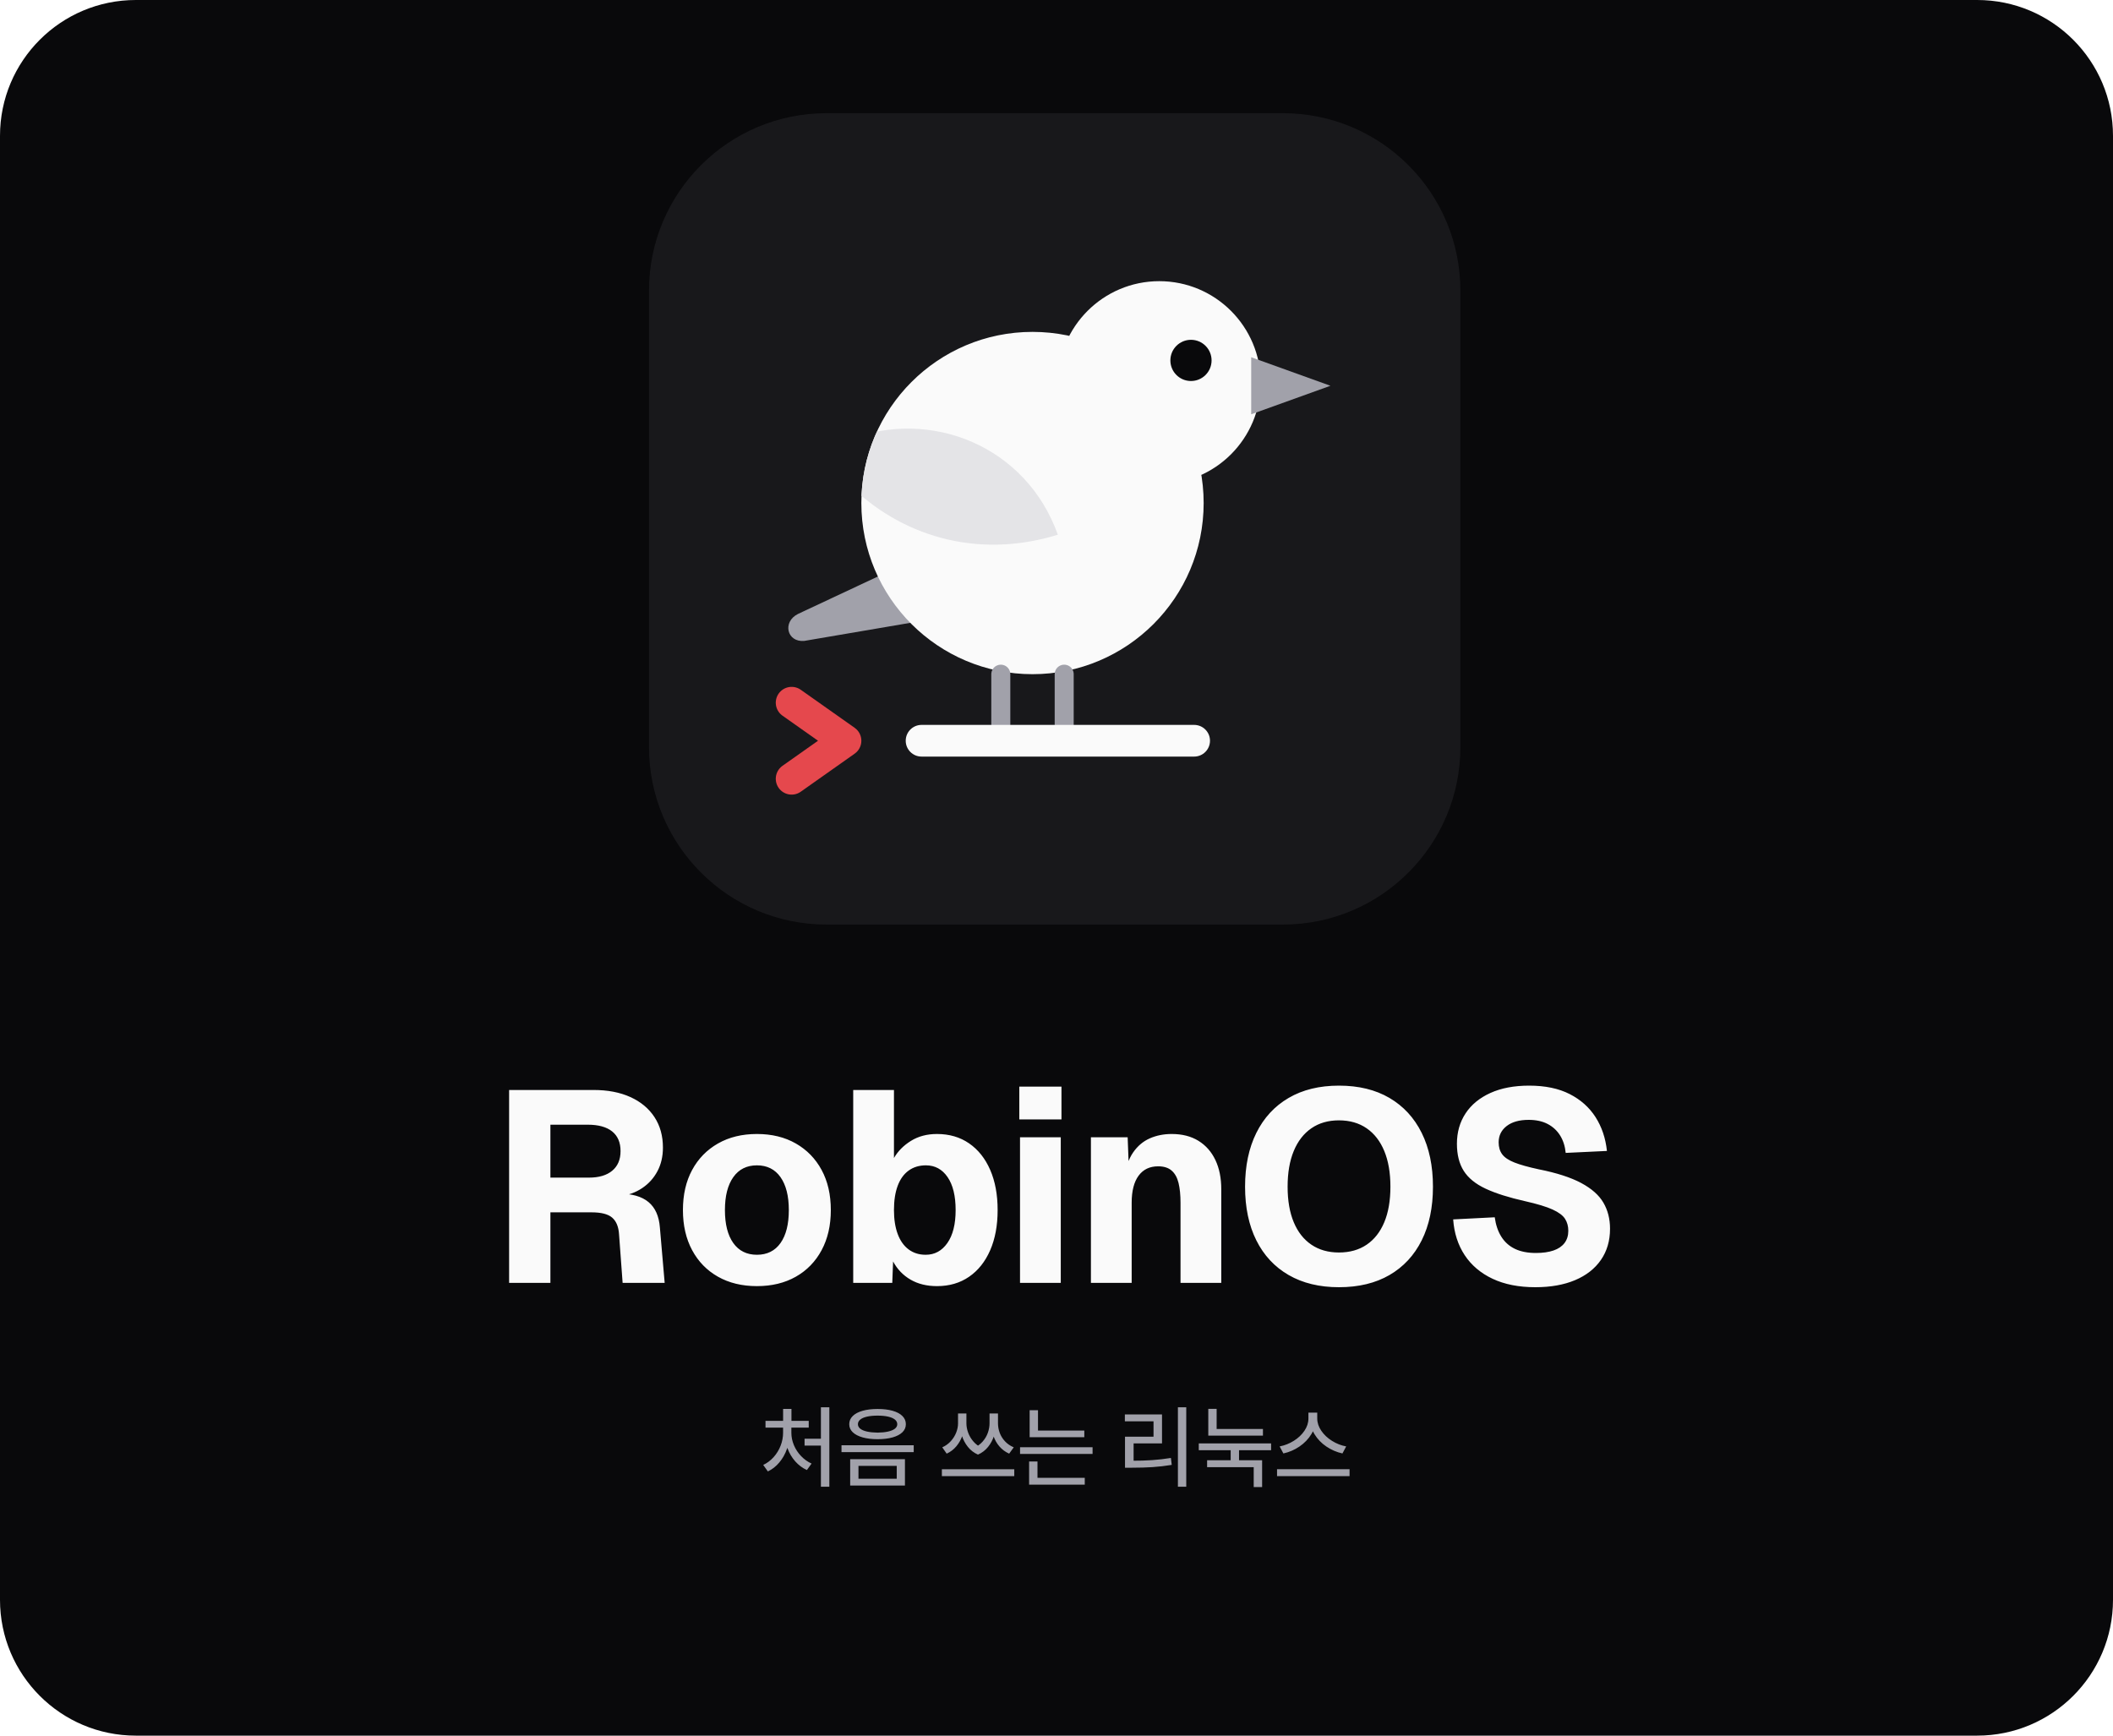
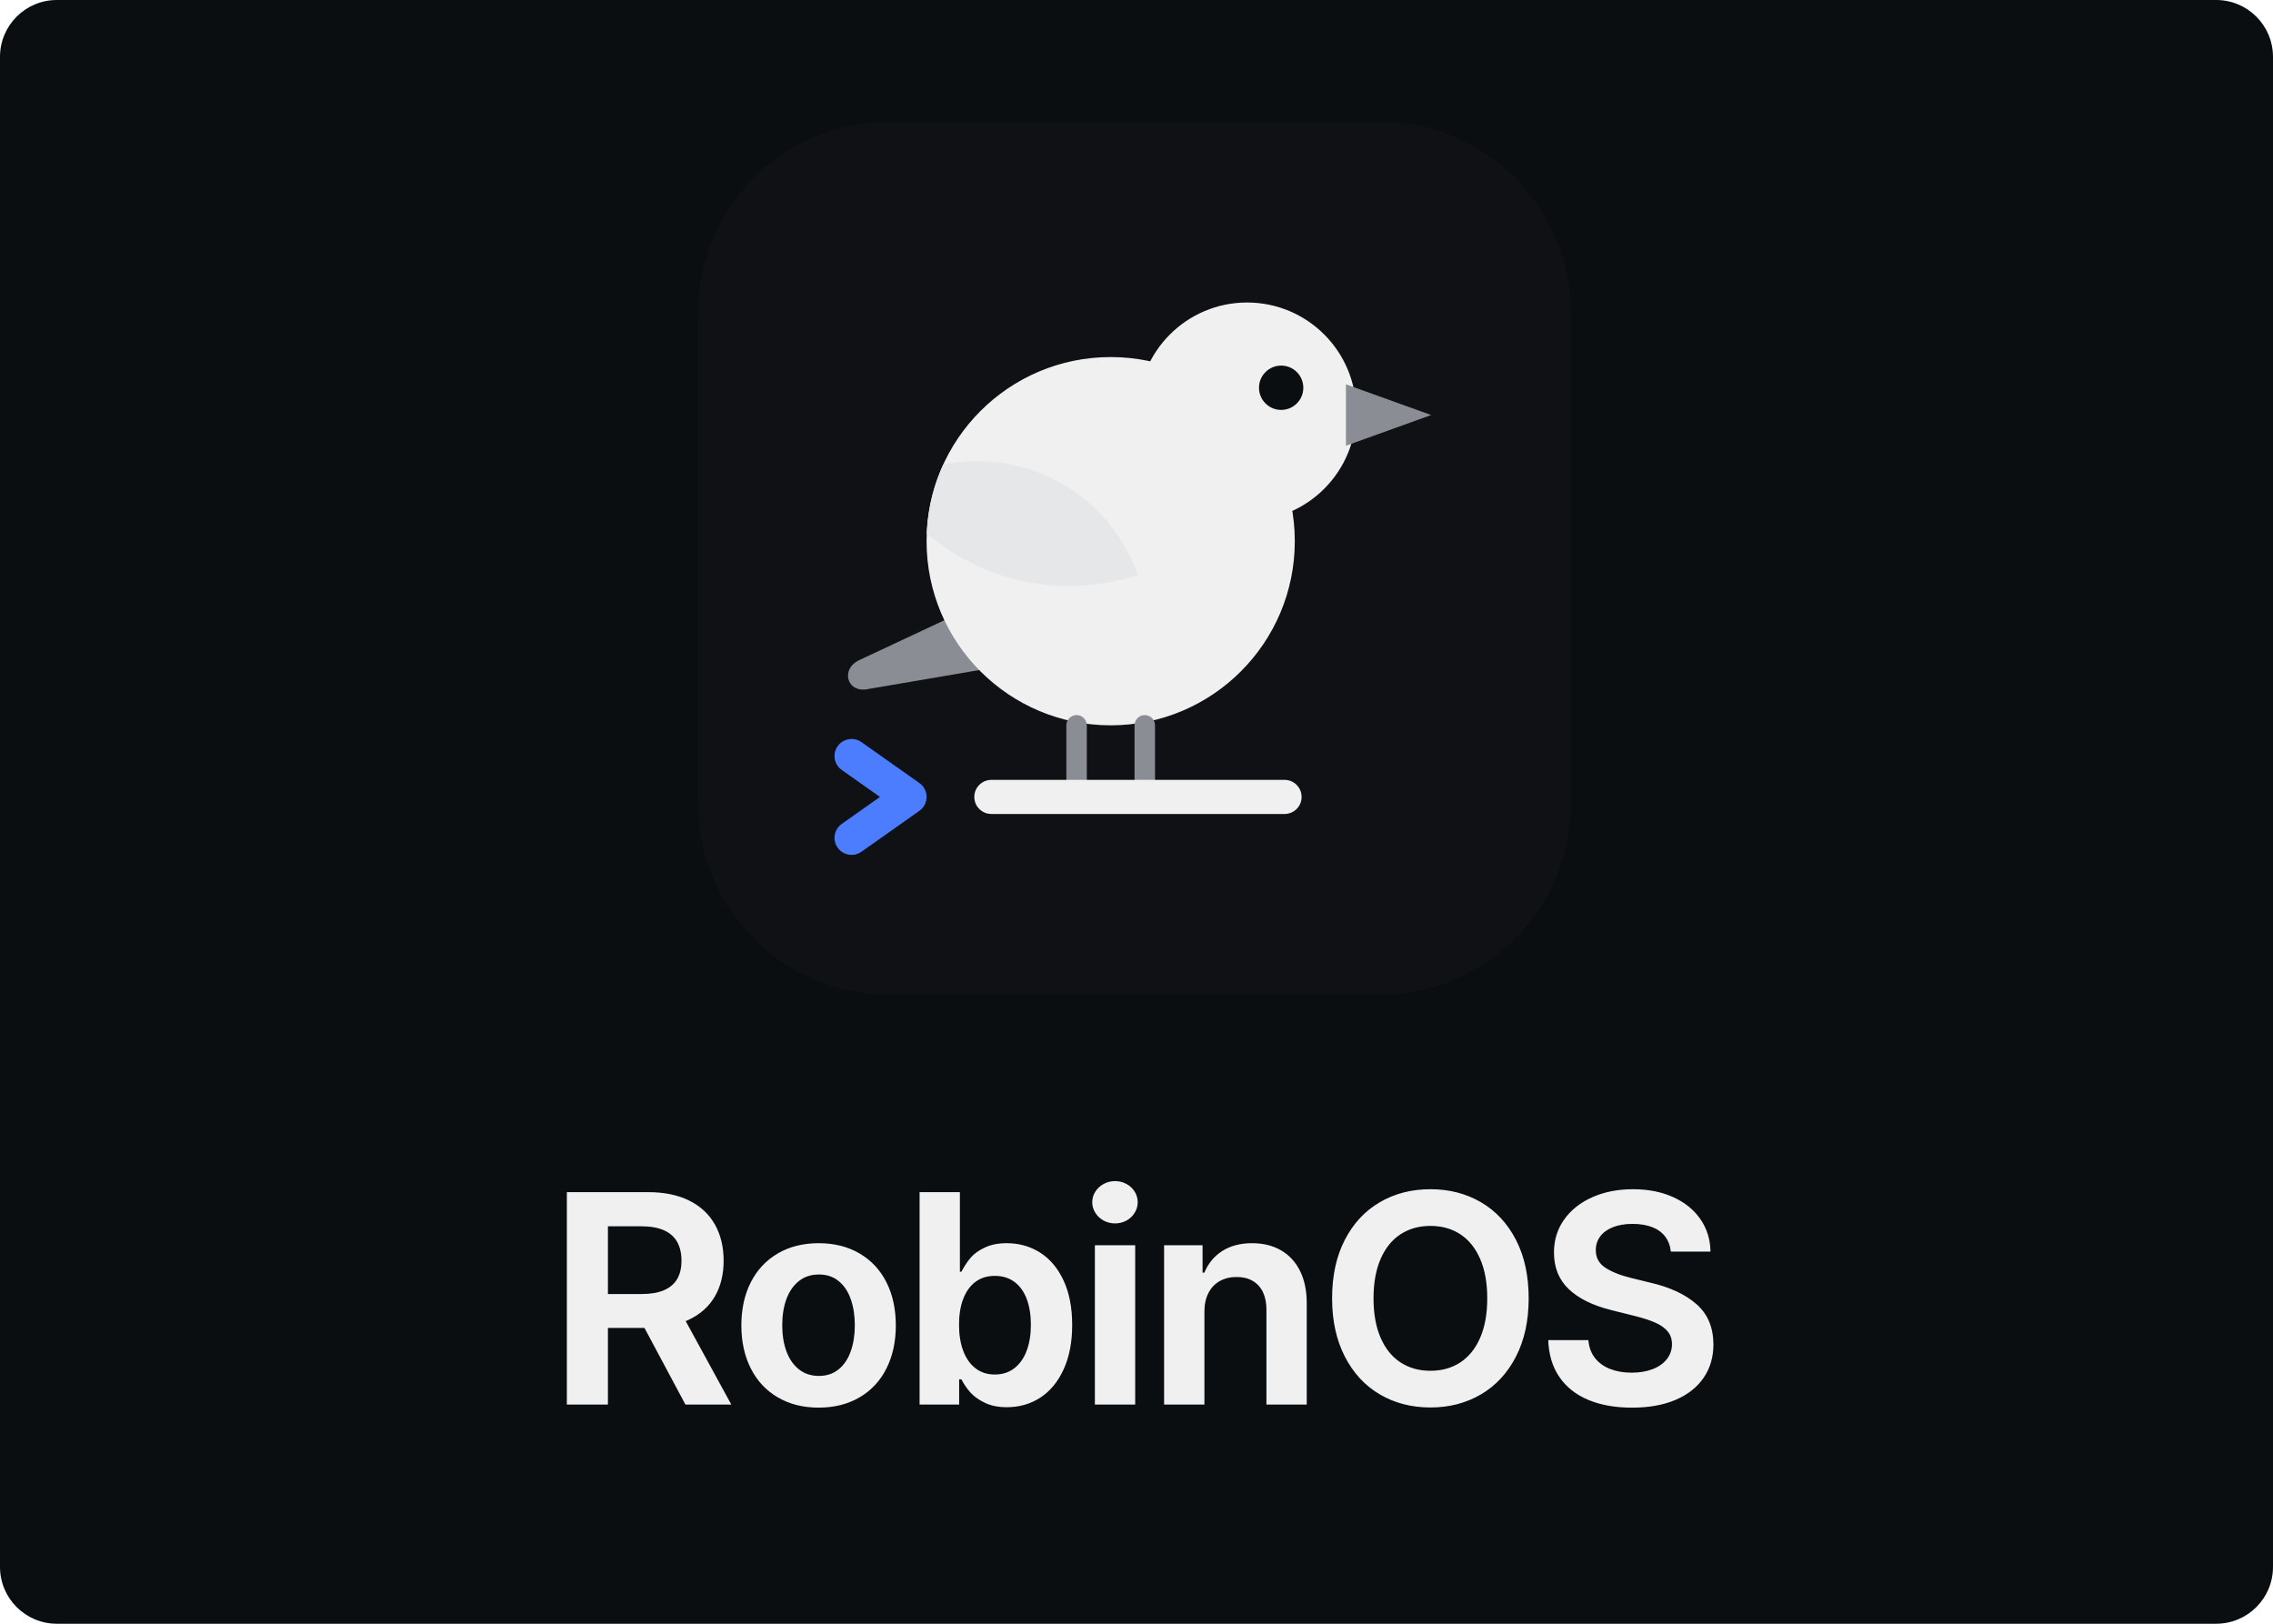
- <svg xmlns="http://www.w3.org/2000/svg" viewBox="0 0 560 460" role="img" aria-labelledby="title desc">
-   <rect width="560" height="460" rx="36" fill="#09090B" />
+ <svg xmlns="http://www.w3.org/2000/svg" viewBox="0 0 560 400" role="img" aria-labelledby="title desc">
+   <rect width="560" height="400" rx="14" fill="#0A0E11" />
  <g transform="translate(172.0 30) scale(0.84)">
-     <rect width="256" height="256" rx="56" fill="#18181B" />
+     <rect width="256" height="256" rx="56" fill="#0F1115" />
    <g transform="translate(-3 -7)">
      <defs>
        <clipPath id="robinos-logo-bird">
          <circle cx="124" cy="130" r="54" />
          <circle cx="164" cy="92" r="32" />
        </clipPath>
      </defs>
-       <path d="M82 150 L50 165 C45 167.5 46.5 174 52 173.5 L96 166 Z" fill="#A1A1AA" />
+       <path d="M82 150 L50 165 C45 167.5 46.5 174 52 173.5 L96 166 Z" fill="#8A8E94" />
      <g clip-path="url(#robinos-logo-bird)">
-         <rect width="256" height="256" fill="#FAFAFA" />
-         <path d="M66 110 C 92 100, 122 112, 132 140 C 106 148, 82 140, 66 124 Z" fill="#E4E4E7" />
+         <rect width="256" height="256" fill="#F0F0F0" />
+         <path d="M66 110 C 92 100, 122 112, 132 140 C 106 148, 82 140, 66 124 Z" fill="#E6E7E9" />
      </g>
-       <path d="M193 84 L218 93 L193 102 Z" fill="#A1A1AA" />
-       <circle cx="174" cy="85" r="6.5" fill="#09090B" />
-       <path d="M114 184 V203 M134 184 V203" stroke="#A1A1AA" stroke-width="6" stroke-linecap="round" />
-       <path d="M48 193 L65 205 L48 217" fill="none" stroke="#E5484D" stroke-width="10" stroke-linecap="round" stroke-linejoin="round" />
-       <rect x="84" y="200" width="96" height="10" rx="5" fill="#FAFAFA" />
+       <path d="M193 84 L218 93 L193 102 Z" fill="#8A8E94" />
+       <circle cx="174" cy="85" r="6.5" fill="#0A0E11" />
+       <path d="M114 184 V203 M134 184 V203" stroke="#8A8E94" stroke-width="6" stroke-linecap="round" />
+       <path d="M48 193 L65 205 L48 217" fill="none" stroke="#4B7DFE" stroke-width="10" stroke-linecap="round" stroke-linejoin="round" />
+       <rect x="84" y="200" width="96" height="10" rx="5" fill="#F0F0F0" />
    </g>
  </g>
-   <g transform="translate(129.6 340)">
-     <path d="M5.328 0.0V-51.12H27.72Q33.336 -51.12 37.462 -49.248Q41.587 -47.376 43.841 -43.949Q46.094 -40.522 46.094 -35.856Q46.094 -32.314 44.625 -29.57Q43.157 -26.827 40.593 -25.114Q38.03 -23.4 34.733 -22.954L34.473 -23.645Q39.585 -23.645 42.264 -21.42Q44.942 -19.195 45.288 -14.659L46.555 0.0H35.41L34.459 -12.931Q34.258 -15.883 32.645 -17.287Q31.032 -18.691 27.173 -18.691H16.272V0.0ZM16.272 -27.893H26.482Q30.47 -27.893 32.666 -29.729Q34.862 -31.565 34.862 -34.92Q34.862 -38.347 32.638 -40.133Q30.413 -41.919 26.165 -41.919H16.272ZM71.006 0.864Q65.102 0.864 60.689 -1.627Q56.275 -4.118 53.834 -8.662Q51.394 -13.205 51.394 -19.296Q51.394 -25.416 53.834 -29.923Q56.275 -34.43 60.689 -36.943Q65.102 -39.456 71.006 -39.456Q76.91 -39.456 81.309 -36.943Q85.709 -34.43 88.149 -29.923Q90.59 -25.416 90.59 -19.296Q90.59 -13.205 88.149 -8.662Q85.709 -4.118 81.309 -1.627Q76.91 0.864 71.006 0.864ZM71.006 -7.445Q75.053 -7.445 77.256 -10.555Q79.459 -13.666 79.459 -19.296Q79.459 -24.883 77.256 -28.015Q75.053 -31.147 71.006 -31.147Q66.96 -31.147 64.742 -28.015Q62.525 -24.883 62.525 -19.296Q62.525 -13.666 64.742 -10.555Q66.96 -7.445 71.006 -7.445ZM118.728 0.864Q114.681 0.864 111.715 -0.857Q108.749 -2.578 107.093 -5.674L106.877 0.0H96.523V-51.12H107.323V-33.091Q108.893 -35.813 111.83 -37.634Q114.768 -39.456 118.728 -39.456Q123.638 -39.456 127.245 -36.965Q130.853 -34.474 132.825 -29.945Q134.798 -25.416 134.798 -19.296Q134.798 -13.176 132.825 -8.647Q130.853 -4.118 127.245 -1.627Q123.638 0.864 118.728 0.864ZM115.733 -7.445Q119.304 -7.445 121.486 -10.57Q123.667 -13.694 123.667 -19.296Q123.667 -24.926 121.529 -28.037Q119.39 -31.147 115.79 -31.147Q113.126 -31.147 111.211 -29.758Q109.296 -28.368 108.309 -25.718Q107.323 -23.069 107.323 -19.296Q107.323 -15.624 108.309 -12.96Q109.296 -10.296 111.197 -8.87Q113.098 -7.445 115.733 -7.445ZM140.731 0.0V-38.592H151.531V0.0ZM140.544 -43.315V-52.013H151.718V-43.315ZM159.523 0.0V-38.592H169.257L169.689 -27.274L168.365 -27.619Q168.912 -31.954 170.69 -34.538Q172.469 -37.123 175.111 -38.29Q177.753 -39.456 180.921 -39.456Q185.097 -39.456 188.028 -37.642Q190.958 -35.827 192.513 -32.551Q194.069 -29.275 194.069 -24.811V0.0H183.269V-21.226Q183.269 -24.322 182.743 -26.474Q182.218 -28.627 180.914 -29.758Q179.611 -30.888 177.336 -30.888Q173.981 -30.888 172.152 -28.397Q170.323 -25.906 170.323 -21.226V0.0ZM225.26 1.152Q217.512 1.152 211.925 -2.074Q206.338 -5.299 203.357 -11.275Q200.376 -17.251 200.376 -25.488Q200.376 -33.725 203.357 -39.737Q206.338 -45.749 211.914 -49.01Q217.491 -52.272 225.259 -52.272Q233.085 -52.272 238.647 -49.01Q244.209 -45.749 247.19 -39.737Q250.171 -33.725 250.171 -25.488Q250.171 -17.251 247.19 -11.275Q244.209 -5.299 238.648 -2.074Q233.086 1.152 225.26 1.152ZM225.25 -8.049Q229.55 -8.049 232.598 -10.115Q235.645 -12.181 237.271 -16.07Q238.896 -19.958 238.896 -25.488Q238.896 -31.018 237.269 -34.944Q235.642 -38.87 232.591 -40.97Q229.54 -43.071 225.239 -43.071Q220.997 -43.071 217.949 -40.97Q214.902 -38.87 213.276 -34.944Q211.651 -31.018 211.651 -25.488Q211.651 -19.958 213.278 -16.07Q214.905 -12.181 217.956 -10.115Q221.008 -8.049 225.25 -8.049ZM277.315 1.152Q270.72 1.152 265.982 -1.08Q261.245 -3.312 258.581 -7.344Q255.917 -11.376 255.528 -16.819L266.544 -17.381Q266.961 -14.342 268.301 -12.218Q269.64 -10.094 271.908 -9.007Q274.176 -7.92 277.459 -7.92Q280.195 -7.92 282.11 -8.575Q284.026 -9.23 285.034 -10.555Q286.042 -11.88 286.042 -13.824Q286.042 -15.595 285.185 -16.956Q284.328 -18.317 281.887 -19.433Q279.446 -20.549 274.666 -21.629Q268.114 -23.098 264.125 -24.962Q260.136 -26.827 258.329 -29.678Q256.522 -32.53 256.522 -36.864Q256.522 -41.443 258.811 -44.914Q261.101 -48.384 265.392 -50.328Q269.683 -52.272 275.674 -52.272Q282.024 -52.272 286.401 -50.04Q290.779 -47.808 293.263 -43.92Q295.747 -40.032 296.28 -34.963L285.35 -34.445Q285.091 -37.109 283.867 -39.067Q282.643 -41.026 280.562 -42.113Q278.482 -43.2 275.53 -43.2Q271.814 -43.2 269.697 -41.558Q267.581 -39.917 267.581 -37.238Q267.581 -35.338 268.524 -34.07Q269.467 -32.803 271.764 -31.896Q274.061 -30.989 278.208 -30.096Q285.307 -28.685 289.454 -26.467Q293.601 -24.25 295.351 -21.24Q297.101 -18.23 297.101 -14.342Q297.101 -9.576 294.689 -6.084Q292.277 -2.592 287.834 -0.72Q283.392 1.152 277.315 1.152Z" fill="#FAFAFA" />
-   </g>
-   <g transform="translate(201.5 392)">
-     <path d="M18.298 2.034H16.062V-19.022H18.298ZM16.669 -8.873H11.731V-10.688H16.669ZM2.003 -2.027 0.771 -3.748Q2.339 -4.484 3.536 -5.822Q4.732 -7.16 5.384 -8.847Q6.035 -10.533 6.035 -12.256V-13.91H7.799V-12.256Q7.799 -10.07 7.078 -8.024Q6.357 -5.978 5.04 -4.405Q3.723 -2.832 2.003 -2.027ZM13.587 -4.106 12.347 -2.393Q10.603 -3.18 9.265 -4.686Q7.927 -6.193 7.205 -8.169Q6.484 -10.144 6.484 -12.256V-13.91H8.234V-12.256Q8.234 -10.603 8.904 -8.994Q9.575 -7.385 10.795 -6.104Q12.015 -4.822 13.587 -4.106ZM12.835 -13.641H1.378V-15.433H12.835ZM8.257 -14.457H6.044V-18.592H8.257ZM38.575 -14.539Q38.575 -13.302 37.666 -12.415Q36.758 -11.528 35.075 -11.048Q33.391 -10.569 31.087 -10.569Q28.806 -10.569 27.111 -11.048Q25.416 -11.528 24.494 -12.415Q23.572 -13.302 23.572 -14.539Q23.572 -15.799 24.494 -16.707Q25.416 -17.615 27.111 -18.095Q28.806 -18.575 31.087 -18.575Q33.391 -18.575 35.075 -18.095Q36.758 -17.615 37.666 -16.707Q38.575 -15.799 38.575 -14.539ZM25.872 -14.539Q25.872 -13.842 26.489 -13.349Q27.105 -12.857 28.283 -12.592Q29.461 -12.328 31.087 -12.309Q32.689 -12.328 33.865 -12.592Q35.041 -12.857 35.669 -13.349Q36.297 -13.842 36.297 -14.539Q36.297 -15.259 35.669 -15.773Q35.041 -16.287 33.865 -16.551Q32.689 -16.815 31.087 -16.815Q29.48 -16.815 28.302 -16.551Q27.124 -16.287 26.498 -15.773Q25.872 -15.259 25.872 -14.539ZM38.334 1.719H23.818V-5.271H38.334ZM26.017 -0.082H36.158V-3.498H26.017ZM40.659 -7.139H21.52V-8.954H40.659ZM49.396 -6.736 48.226 -8.412Q49.546 -9.003 50.489 -10.046Q51.433 -11.09 51.919 -12.328Q52.406 -13.565 52.406 -14.782V-17.378H54.119V-14.782Q54.119 -13.134 53.574 -11.558Q53.029 -9.981 51.97 -8.703Q50.911 -7.425 49.396 -6.736ZM58.683 -8.295 57.689 -6.48Q56.081 -7.187 55.009 -8.536Q53.938 -9.884 53.424 -11.517Q52.911 -13.149 52.911 -14.782V-17.378H54.624V-14.782Q54.624 -13.58 55.075 -12.328Q55.526 -11.077 56.437 -10Q57.349 -8.923 58.683 -8.295ZM57.689 -6.48 56.694 -8.295Q58.023 -8.904 58.947 -9.964Q59.87 -11.024 60.312 -12.287Q60.754 -13.551 60.754 -14.782V-17.378H62.457V-14.782Q62.457 -13.111 61.944 -11.481Q61.431 -9.851 60.361 -8.519Q59.292 -7.187 57.689 -6.48ZM67.17 -8.412 65.953 -6.736Q64.424 -7.425 63.364 -8.656Q62.305 -9.886 61.782 -11.465Q61.258 -13.044 61.258 -14.782V-17.378H62.994V-14.782Q62.994 -13.466 63.458 -12.23Q63.921 -10.995 64.864 -9.989Q65.808 -8.984 67.17 -8.412ZM67.309 -0.773H48.121V-2.597H67.309ZM85.87 -11.093H71.384V-12.857H85.87ZM88.06 -6.66H68.84V-8.443H88.06ZM73.597 -11.965H71.384V-18.248H73.597ZM85.991 1.485H71.24V-0.335H85.991ZM73.462 0.19H71.24V-4.655H73.462ZM112.889 2.034H110.676V-19.022H112.889ZM108.824 -5.595 109.038 -3.757Q106.423 -3.33 103.959 -3.168Q101.495 -3.007 98.449 -3.007H96.657V-4.859H98.449Q101.372 -4.854 103.8 -5.016Q106.229 -5.178 108.824 -5.595ZM106.464 -9.449H98.935V-4.158H96.657V-11.232H104.214V-15.305H96.619V-17.125H106.464ZM126.879 -4.152H124.661V-8.384H126.879ZM133.213 -11.508H118.728V-13.281H133.213ZM120.941 -12.546H118.728V-18.601H120.941ZM135.374 -7.653H116.207V-9.454H135.374ZM132.994 2.126H130.766V-3.158H118.416V-4.982H132.994ZM138.63 -6.789 137.64 -8.65Q139.642 -9.042 141.401 -10.143Q143.16 -11.244 144.212 -12.804Q145.264 -14.364 145.264 -16.035V-17.607H147.218V-16.035Q147.218 -13.826 146.043 -11.9Q144.868 -9.974 142.908 -8.637Q140.948 -7.299 138.63 -6.789ZM155.277 -8.65 154.279 -6.789Q151.979 -7.299 150.021 -8.623Q148.064 -9.946 146.884 -11.879Q145.704 -13.813 145.704 -16.035V-17.607H147.606V-16.035Q147.606 -14.374 148.675 -12.805Q149.744 -11.235 151.515 -10.127Q153.286 -9.019 155.277 -8.65ZM156.169 -0.778H136.949V-2.611H156.169Z" fill="#A1A1AA" />
+   <g transform="translate(135.0 346)">
+     <path d="M4.656 -52.32H24.683Q30.613 -52.32 34.794 -50.246Q38.976 -48.171 41.129 -44.351Q43.283 -40.531 43.283 -35.421Q43.283 -30.349 41.112 -26.618Q38.942 -22.888 34.692 -20.881Q30.443 -18.875 24.483 -18.875H10.549V-27.221H23.001Q26.404 -27.221 28.578 -28.158Q30.751 -29.094 31.824 -30.907Q32.897 -32.719 32.897 -35.421Q32.897 -38.196 31.824 -40.082Q30.751 -41.969 28.542 -42.942Q26.332 -43.914 22.963 -43.914H14.773V0.0H4.656ZM45.17 0.0H33.867L21.186 -23.725H32.204ZM47.651 -19.474Q47.651 -25.544 49.977 -30.116Q52.302 -34.688 56.624 -37.217Q60.945 -39.746 66.698 -39.746Q72.45 -39.746 76.77 -37.217Q81.09 -34.688 83.396 -30.116Q85.702 -25.544 85.702 -19.474Q85.702 -13.475 83.396 -8.887Q81.09 -4.298 76.77 -1.768Q72.45 0.761 66.698 0.761Q60.945 0.761 56.624 -1.768Q52.302 -4.298 49.977 -8.887Q47.651 -13.475 47.651 -19.474ZM75.602 -19.542Q75.602 -23.111 74.61 -25.943Q73.618 -28.775 71.63 -30.407Q69.642 -32.038 66.766 -32.038Q63.856 -32.038 61.815 -30.407Q59.774 -28.775 58.746 -25.96Q57.718 -23.145 57.718 -19.542Q57.718 -15.938 58.746 -13.125Q59.774 -10.312 61.815 -8.681Q63.856 -7.049 66.766 -7.049Q69.642 -7.049 71.63 -8.681Q73.618 -10.312 74.61 -13.142Q75.602 -15.972 75.602 -19.542ZM91.559 -52.32H101.489V-32.719H101.858Q102.997 -34.852 104.209 -36.247Q105.421 -37.642 107.664 -38.694Q109.906 -39.746 113.034 -39.746Q117.573 -39.746 121.23 -37.442Q124.888 -35.139 127.02 -30.584Q129.152 -26.029 129.152 -19.58Q129.152 -13.271 127.054 -8.68Q124.956 -4.089 121.318 -1.715Q117.679 0.659 113.038 0.659Q109.982 0.659 107.757 -0.378Q105.532 -1.415 104.207 -2.835Q102.882 -4.255 101.858 -6.203H101.306V0.0H91.559ZM110.087 -7.394Q112.917 -7.394 114.92 -8.953Q116.923 -10.513 117.951 -13.276Q118.979 -16.04 118.979 -19.656Q118.979 -23.234 117.97 -25.96Q116.961 -28.685 114.958 -30.189Q112.955 -31.693 110.087 -31.693Q107.296 -31.693 105.331 -30.228Q103.367 -28.762 102.321 -26.055Q101.276 -23.349 101.276 -19.656Q101.276 -15.964 102.321 -13.2Q103.367 -10.436 105.35 -8.915Q107.334 -7.394 110.087 -7.394ZM134.746 -39.24H144.677V0.0H134.746ZM134.097 -49.829Q134.097 -51.258 134.863 -52.453Q135.628 -53.648 136.913 -54.344Q138.197 -55.039 139.694 -55.039Q141.23 -55.039 142.514 -54.344Q143.799 -53.648 144.547 -52.453Q145.296 -51.258 145.296 -49.829Q145.296 -48.438 144.547 -47.224Q143.799 -46.01 142.514 -45.315Q141.23 -44.619 139.694 -44.619Q138.197 -44.619 136.913 -45.315Q135.628 -46.01 134.863 -47.224Q134.097 -48.438 134.097 -49.829ZM161.733 0.0H151.802V-39.24H161.277V-32.484H161.715Q163.13 -35.902 166.136 -37.824Q169.142 -39.746 173.478 -39.746Q177.559 -39.746 180.59 -38.001Q183.621 -36.256 185.281 -32.931Q186.941 -29.607 186.941 -25V0.0H177.011V-23.373Q177.011 -25.897 176.151 -27.69Q175.29 -29.483 173.644 -30.452Q171.997 -31.421 169.656 -31.421Q167.311 -31.421 165.514 -30.414Q163.717 -29.407 162.725 -27.48Q161.733 -25.553 161.733 -22.877ZM217.405 0.723Q210.446 0.723 204.951 -2.497Q199.456 -5.717 196.323 -11.824Q193.19 -17.93 193.19 -26.16Q193.19 -34.497 196.323 -40.567Q199.456 -46.637 204.951 -49.84Q210.446 -53.043 217.405 -53.043Q224.365 -53.043 229.86 -49.84Q235.354 -46.637 238.488 -40.567Q241.621 -34.497 241.621 -26.16Q241.621 -17.896 238.488 -11.807Q235.354 -5.717 229.86 -2.497Q224.365 0.723 217.405 0.723ZM217.405 -44.007Q213.215 -44.007 210.05 -41.944Q206.885 -39.881 205.141 -35.866Q203.397 -31.85 203.397 -26.16Q203.397 -20.47 205.141 -16.455Q206.885 -12.439 210.05 -10.376Q213.215 -8.313 217.405 -8.313Q221.634 -8.313 224.78 -10.376Q227.926 -12.439 229.67 -16.455Q231.414 -20.47 231.414 -26.16Q231.414 -31.85 229.67 -35.866Q227.926 -39.881 224.78 -41.944Q221.634 -44.007 217.405 -44.007ZM267.198 -44.501Q264.415 -44.501 262.376 -43.689Q260.337 -42.878 259.249 -41.421Q258.162 -39.964 258.162 -38.083Q258.128 -35.287 260.477 -33.73Q262.826 -32.173 266.813 -31.191L271.607 -30.019Q278.803 -28.365 282.953 -24.738Q287.104 -21.111 287.138 -14.816Q287.138 -10.143 284.744 -6.623Q282.35 -3.103 277.846 -1.167Q273.342 0.769 267.075 0.769Q260.863 0.769 256.282 -1.157Q251.7 -3.083 249.164 -6.814Q246.628 -10.545 246.441 -15.87H256.328Q256.549 -13.256 257.957 -11.46Q259.366 -9.664 261.699 -8.757Q264.032 -7.85 266.973 -7.85Q269.938 -7.85 272.199 -8.733Q274.459 -9.617 275.693 -11.222Q276.927 -12.828 276.927 -14.892Q276.927 -16.732 275.862 -18.017Q274.798 -19.302 272.816 -20.177Q270.833 -21.053 267.751 -21.822L261.899 -23.283Q255.093 -24.992 251.473 -28.452Q247.853 -31.913 247.853 -37.453Q247.853 -42.061 250.374 -45.59Q252.895 -49.119 257.319 -51.081Q261.742 -53.043 267.312 -53.043Q272.912 -53.043 277.211 -51.1Q281.509 -49.157 283.924 -45.673Q286.339 -42.188 286.415 -37.668H276.647Q276.426 -39.823 275.249 -41.376Q274.073 -42.929 272.021 -43.715Q269.968 -44.501 267.198 -44.501Z" fill="#F0F0F0" />
  </g>
</svg>
